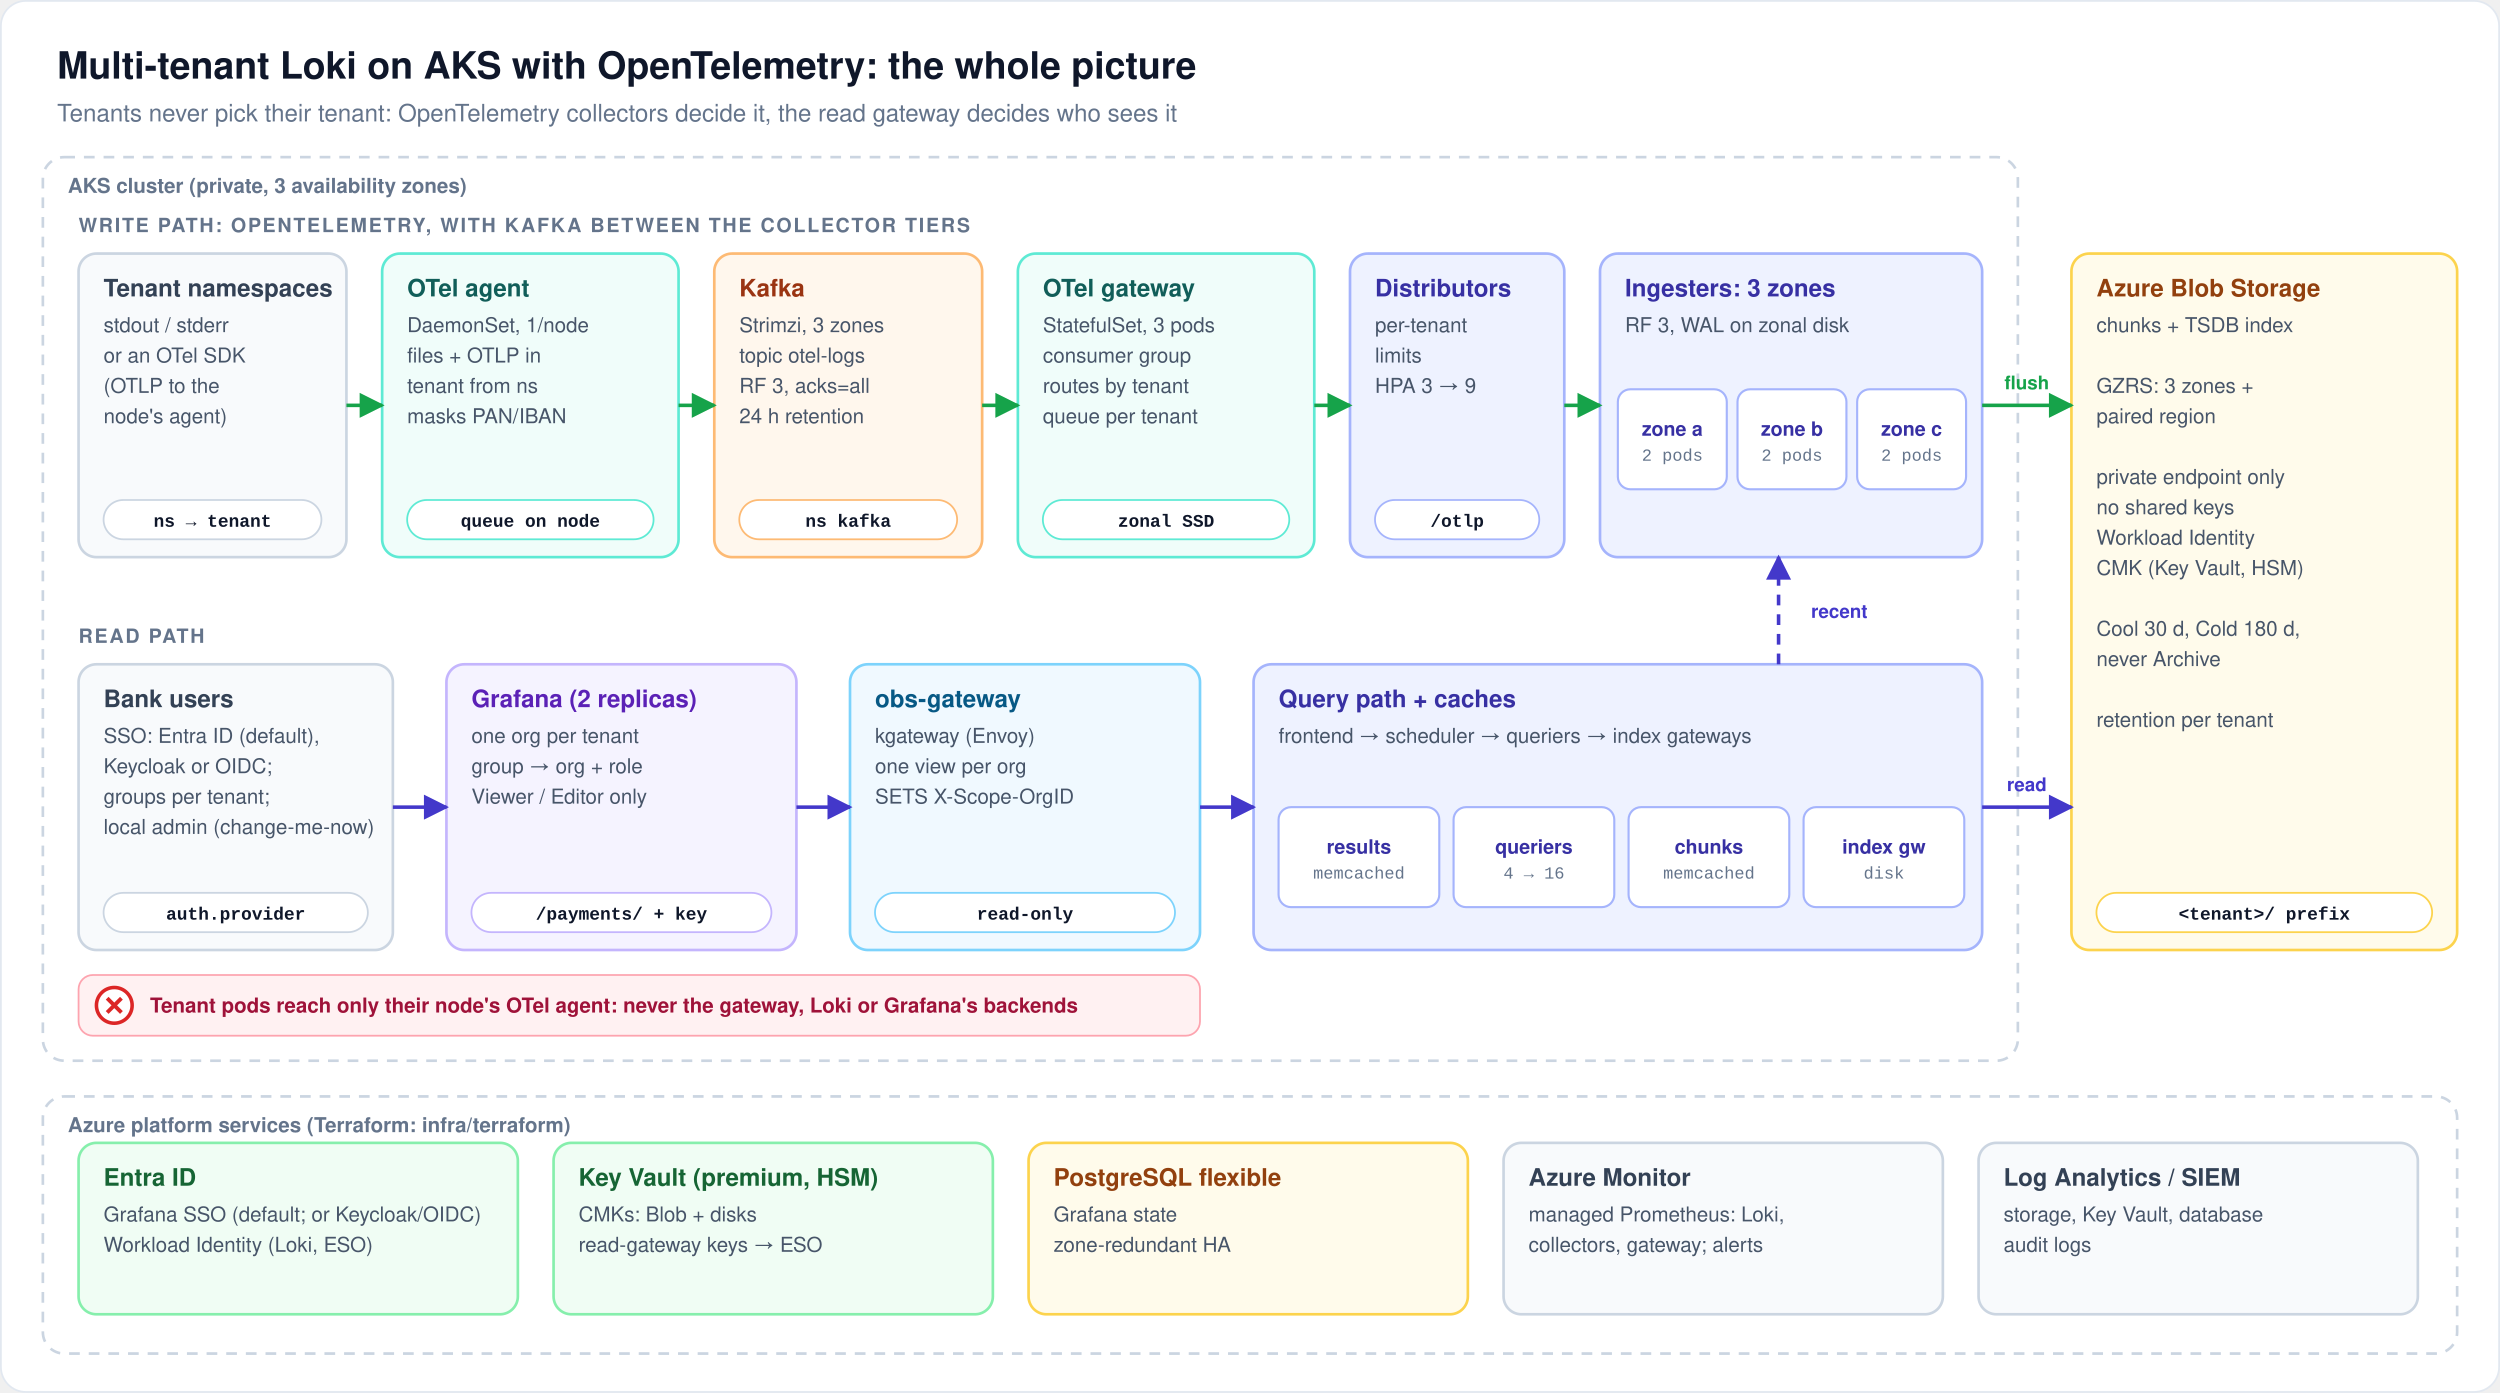
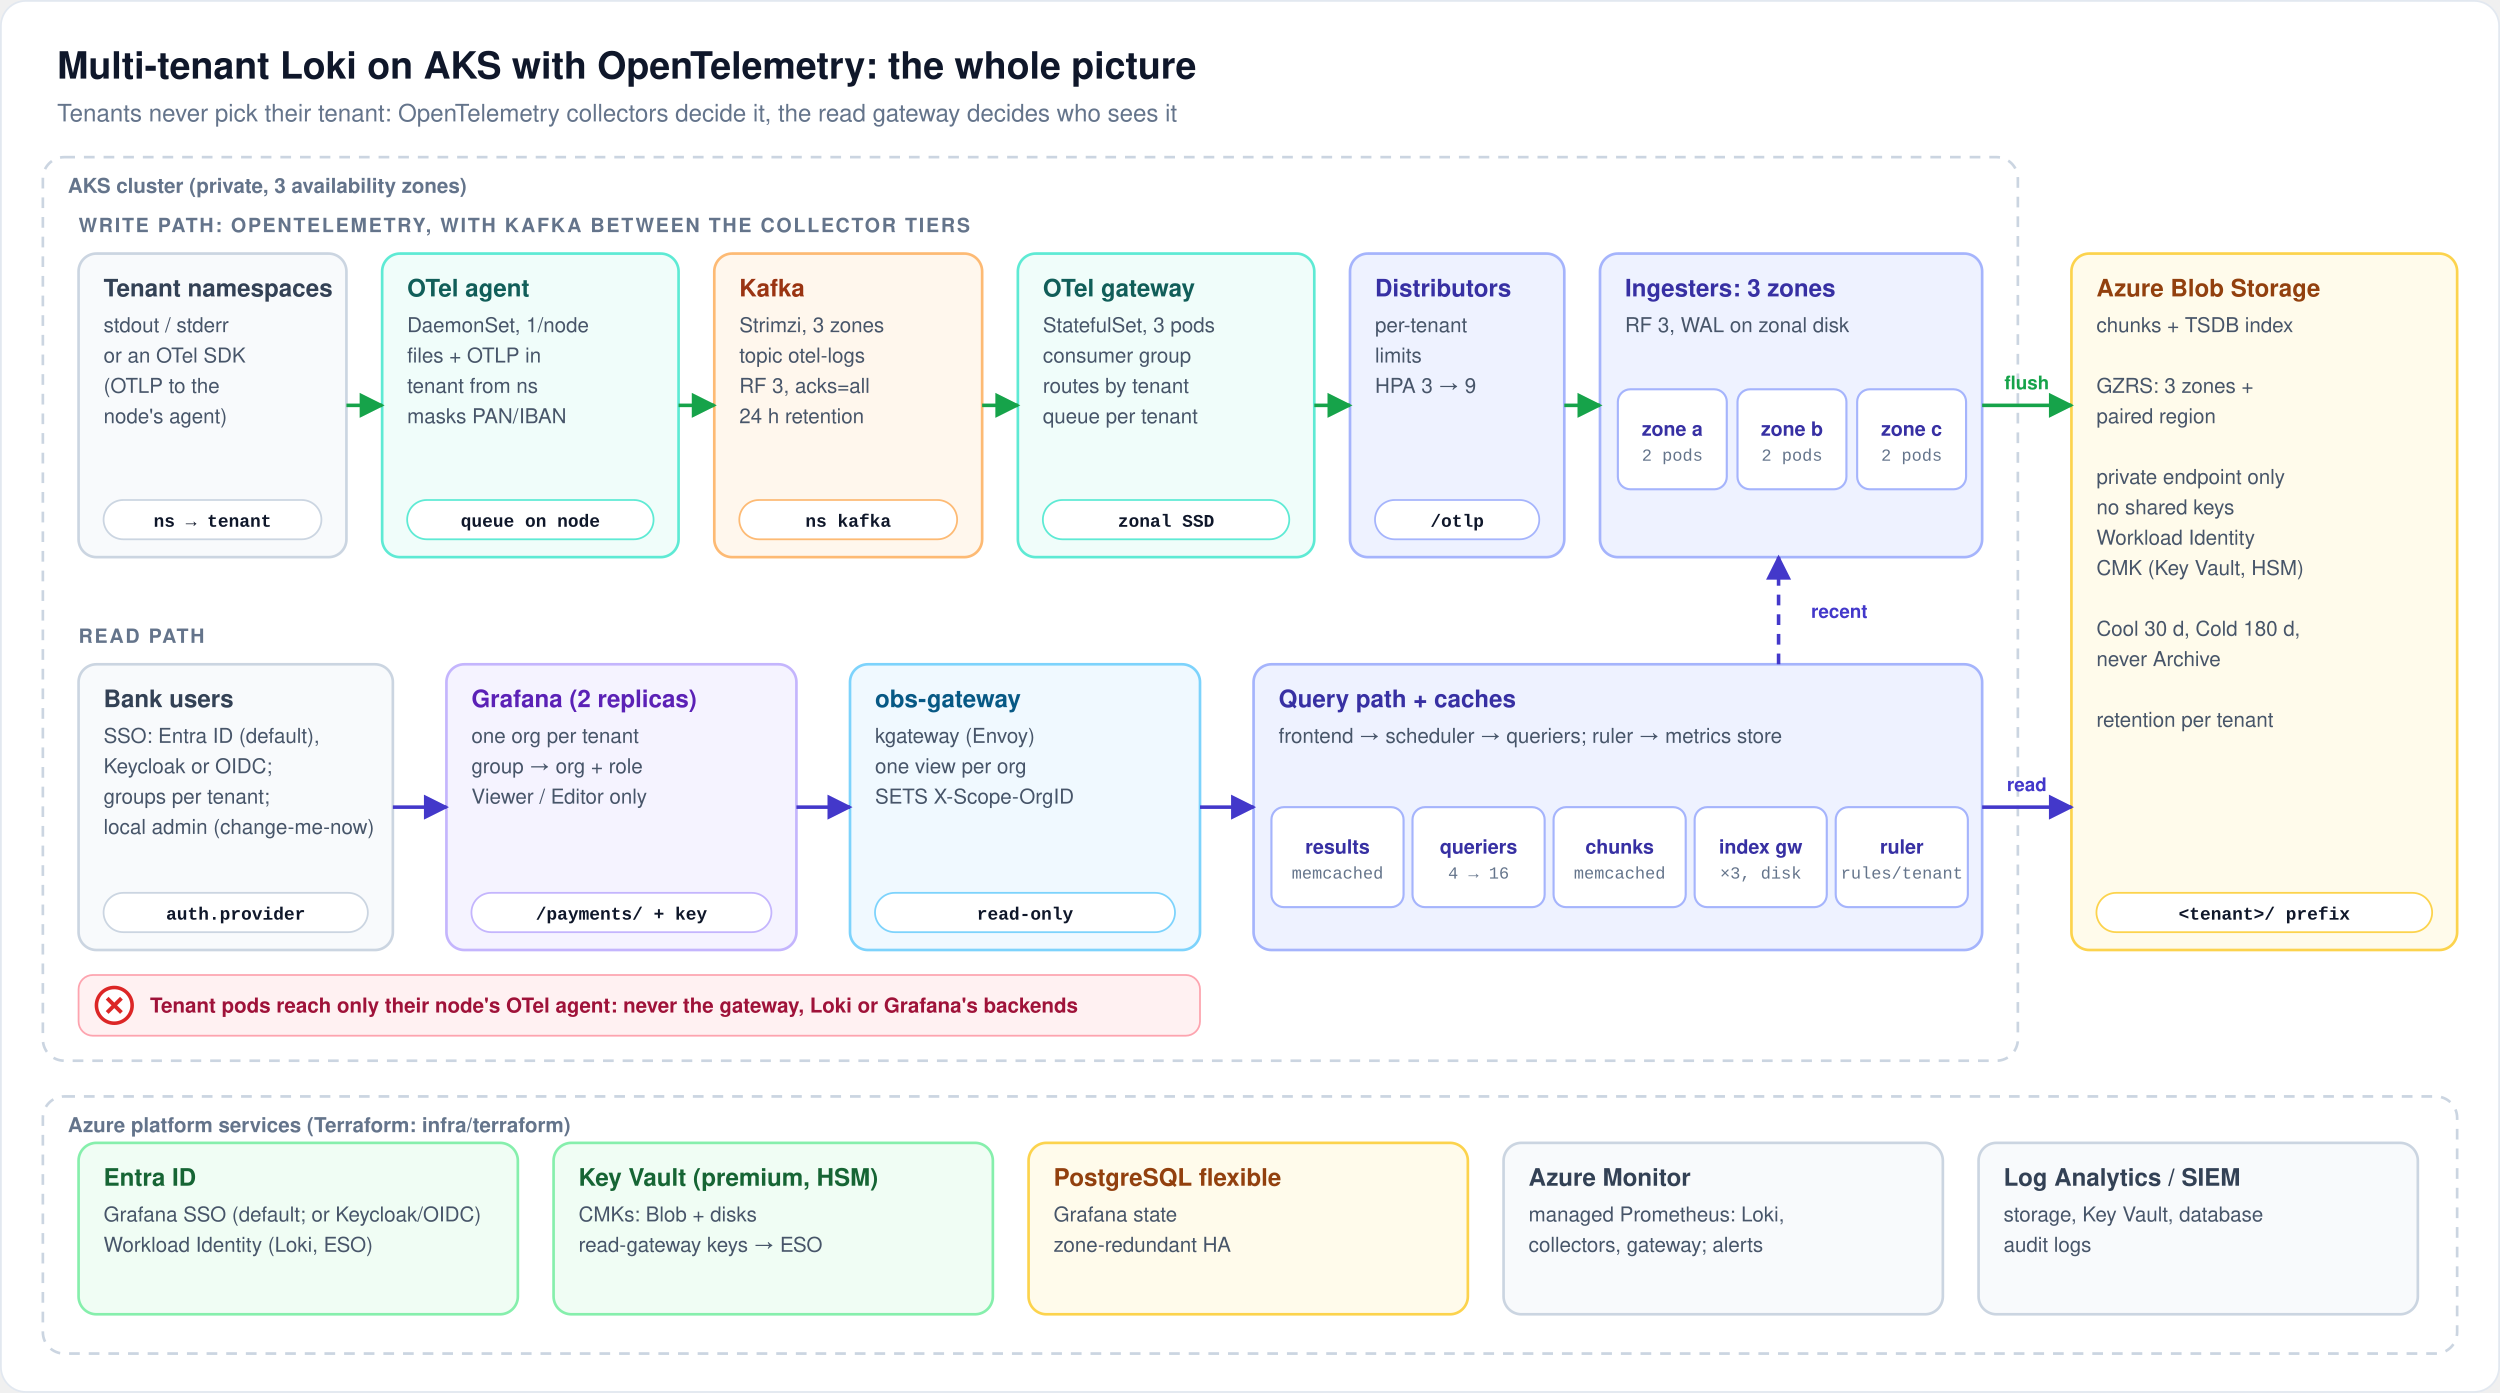
<svg xmlns="http://www.w3.org/2000/svg" width="1400" height="780" viewBox="0 0 1400 780" role="img" aria-labelledby="t">
  <defs>
    <marker id="ah16A34A" viewBox="0 0 10 10" refX="9" refY="5" markerWidth="7" markerHeight="7" orient="auto-start-reverse">
      <path d="M0,0 L10,5 L0,10 z" fill="#16A34A" />
    </marker>
    <marker id="ah4338CA" viewBox="0 0 10 10" refX="9" refY="5" markerWidth="7" markerHeight="7" orient="auto-start-reverse">
      <path d="M0,0 L10,5 L0,10 z" fill="#4338CA" />
    </marker>
  </defs>
  <rect x="0.5" y="0.5" width="1399" height="779" rx="14" fill="#FFFFFF" stroke="#E2E8F0" />
  <text x="32" y="44" font-family="'Segoe UI', 'Helvetica Neue', Helvetica, Arial, sans-serif" font-size="21" font-weight="700" fill="#0F172A" text-anchor="start">Multi-tenant Loki on AKS with OpenTelemetry: the whole picture</text>
  <text x="32" y="68" font-family="'Segoe UI', 'Helvetica Neue', Helvetica, Arial, sans-serif" font-size="13.5" font-weight="400" fill="#64748B" text-anchor="start">Tenants never pick their tenant: OpenTelemetry collectors decide it, the read gateway decides who sees it</text>
  <rect x="24" y="88" width="1106" height="506" rx="12" fill="none" stroke="#CBD5E1" stroke-width="1.5" stroke-dasharray="6 5" />
  <text x="38" y="108" font-family="'Segoe UI', 'Helvetica Neue', Helvetica, Arial, sans-serif" font-size="11.5" font-weight="700" fill="#64748B" text-anchor="start">AKS cluster (private, 3 availability zones)</text>
  <text x="44" y="130" font-family="'Segoe UI', 'Helvetica Neue', Helvetica, Arial, sans-serif" font-size="11" font-weight="700" fill="#64748B" text-anchor="start" letter-spacing="1">WRITE PATH: OPENTELEMETRY, WITH KAFKA BETWEEN THE COLLECTOR TIERS</text>
  <rect x="44" y="142" width="150" height="170" rx="10" fill="#F8FAFC" stroke="#CBD5E1" stroke-width="1.5" />
  <text x="58" y="166" font-family="'Segoe UI', 'Helvetica Neue', Helvetica, Arial, sans-serif" font-size="13.5" font-weight="700" fill="#334155" text-anchor="start">Tenant namespaces</text>
  <text x="58" y="186" font-family="'Segoe UI', 'Helvetica Neue', Helvetica, Arial, sans-serif" font-size="11.5" font-weight="400" fill="#475569" text-anchor="start">stdout / stderr</text>
  <text x="58" y="203" font-family="'Segoe UI', 'Helvetica Neue', Helvetica, Arial, sans-serif" font-size="11.5" font-weight="400" fill="#475569" text-anchor="start">or an OTel SDK</text>
  <text x="58" y="220" font-family="'Segoe UI', 'Helvetica Neue', Helvetica, Arial, sans-serif" font-size="11.5" font-weight="400" fill="#475569" text-anchor="start">(OTLP to the</text>
  <text x="58" y="237" font-family="'Segoe UI', 'Helvetica Neue', Helvetica, Arial, sans-serif" font-size="11.5" font-weight="400" fill="#475569" text-anchor="start">node's agent)</text>
  <rect x="58" y="280" width="122" height="22" rx="11" fill="#FFFFFF" stroke="#CBD5E1" stroke-width="1" />
  <text x="119.0" y="295" font-family="Consolas, 'SFMono-Regular', 'Liberation Mono', Menlo, monospace" font-size="10" font-weight="600" fill="#0F172A" text-anchor="middle">ns → tenant</text>
  <rect x="214" y="142" width="166" height="170" rx="10" fill="#F0FDFA" stroke="#5EEAD4" stroke-width="1.5" />
  <text x="228" y="166" font-family="'Segoe UI', 'Helvetica Neue', Helvetica, Arial, sans-serif" font-size="13.5" font-weight="700" fill="#115E59" text-anchor="start">OTel agent</text>
  <text x="228" y="186" font-family="'Segoe UI', 'Helvetica Neue', Helvetica, Arial, sans-serif" font-size="11.5" font-weight="400" fill="#475569" text-anchor="start">DaemonSet, 1/node</text>
  <text x="228" y="203" font-family="'Segoe UI', 'Helvetica Neue', Helvetica, Arial, sans-serif" font-size="11.5" font-weight="400" fill="#475569" text-anchor="start">files + OTLP in</text>
  <text x="228" y="220" font-family="'Segoe UI', 'Helvetica Neue', Helvetica, Arial, sans-serif" font-size="11.5" font-weight="400" fill="#475569" text-anchor="start">tenant from ns</text>
  <text x="228" y="237" font-family="'Segoe UI', 'Helvetica Neue', Helvetica, Arial, sans-serif" font-size="11.5" font-weight="400" fill="#475569" text-anchor="start">masks PAN/IBAN</text>
  <rect x="228" y="280" width="138" height="22" rx="11" fill="#FFFFFF" stroke="#5EEAD4" stroke-width="1" />
  <text x="297.0" y="295" font-family="Consolas, 'SFMono-Regular', 'Liberation Mono', Menlo, monospace" font-size="10" font-weight="600" fill="#0F172A" text-anchor="middle">queue on node</text>
  <rect x="400" y="142" width="150" height="170" rx="10" fill="#FFF7ED" stroke="#FDBA74" stroke-width="1.5" />
  <text x="414" y="166" font-family="'Segoe UI', 'Helvetica Neue', Helvetica, Arial, sans-serif" font-size="13.5" font-weight="700" fill="#9A3412" text-anchor="start">Kafka</text>
  <text x="414" y="186" font-family="'Segoe UI', 'Helvetica Neue', Helvetica, Arial, sans-serif" font-size="11.5" font-weight="400" fill="#475569" text-anchor="start">Strimzi, 3 zones</text>
  <text x="414" y="203" font-family="'Segoe UI', 'Helvetica Neue', Helvetica, Arial, sans-serif" font-size="11.5" font-weight="400" fill="#475569" text-anchor="start">topic otel-logs</text>
  <text x="414" y="220" font-family="'Segoe UI', 'Helvetica Neue', Helvetica, Arial, sans-serif" font-size="11.5" font-weight="400" fill="#475569" text-anchor="start">RF 3, acks=all</text>
  <text x="414" y="237" font-family="'Segoe UI', 'Helvetica Neue', Helvetica, Arial, sans-serif" font-size="11.5" font-weight="400" fill="#475569" text-anchor="start">24 h retention</text>
  <rect x="414" y="280" width="122" height="22" rx="11" fill="#FFFFFF" stroke="#FDBA74" stroke-width="1" />
  <text x="475.0" y="295" font-family="Consolas, 'SFMono-Regular', 'Liberation Mono', Menlo, monospace" font-size="10" font-weight="600" fill="#0F172A" text-anchor="middle">ns kafka</text>
  <rect x="570" y="142" width="166" height="170" rx="10" fill="#F0FDFA" stroke="#5EEAD4" stroke-width="1.5" />
  <text x="584" y="166" font-family="'Segoe UI', 'Helvetica Neue', Helvetica, Arial, sans-serif" font-size="13.5" font-weight="700" fill="#115E59" text-anchor="start">OTel gateway</text>
  <text x="584" y="186" font-family="'Segoe UI', 'Helvetica Neue', Helvetica, Arial, sans-serif" font-size="11.5" font-weight="400" fill="#475569" text-anchor="start">StatefulSet, 3 pods</text>
  <text x="584" y="203" font-family="'Segoe UI', 'Helvetica Neue', Helvetica, Arial, sans-serif" font-size="11.5" font-weight="400" fill="#475569" text-anchor="start">consumer group</text>
  <text x="584" y="220" font-family="'Segoe UI', 'Helvetica Neue', Helvetica, Arial, sans-serif" font-size="11.5" font-weight="400" fill="#475569" text-anchor="start">routes by tenant</text>
  <text x="584" y="237" font-family="'Segoe UI', 'Helvetica Neue', Helvetica, Arial, sans-serif" font-size="11.5" font-weight="400" fill="#475569" text-anchor="start">queue per tenant</text>
  <rect x="584" y="280" width="138" height="22" rx="11" fill="#FFFFFF" stroke="#5EEAD4" stroke-width="1" />
  <text x="653.0" y="295" font-family="Consolas, 'SFMono-Regular', 'Liberation Mono', Menlo, monospace" font-size="10" font-weight="600" fill="#0F172A" text-anchor="middle">zonal SSD</text>
  <rect x="756" y="142" width="120" height="170" rx="10" fill="#EEF2FF" stroke="#A5B4FC" stroke-width="1.5" />
  <text x="770" y="166" font-family="'Segoe UI', 'Helvetica Neue', Helvetica, Arial, sans-serif" font-size="13.5" font-weight="700" fill="#3730A3" text-anchor="start">Distributors</text>
  <text x="770" y="186" font-family="'Segoe UI', 'Helvetica Neue', Helvetica, Arial, sans-serif" font-size="11.5" font-weight="400" fill="#475569" text-anchor="start">per-tenant</text>
  <text x="770" y="203" font-family="'Segoe UI', 'Helvetica Neue', Helvetica, Arial, sans-serif" font-size="11.5" font-weight="400" fill="#475569" text-anchor="start">limits</text>
  <text x="770" y="220" font-family="'Segoe UI', 'Helvetica Neue', Helvetica, Arial, sans-serif" font-size="11.5" font-weight="400" fill="#475569" text-anchor="start">HPA 3 → 9</text>
  <rect x="770" y="280" width="92" height="22" rx="11" fill="#FFFFFF" stroke="#A5B4FC" stroke-width="1" />
  <text x="816.0" y="295" font-family="Consolas, 'SFMono-Regular', 'Liberation Mono', Menlo, monospace" font-size="10" font-weight="600" fill="#0F172A" text-anchor="middle">/otlp</text>
  <rect x="896" y="142" width="214" height="170" rx="10" fill="#EEF2FF" stroke="#A5B4FC" stroke-width="1.5" />
  <text x="910" y="166" font-family="'Segoe UI', 'Helvetica Neue', Helvetica, Arial, sans-serif" font-size="13.5" font-weight="700" fill="#3730A3" text-anchor="start">Ingesters: 3 zones</text>
  <text x="910" y="186" font-family="'Segoe UI', 'Helvetica Neue', Helvetica, Arial, sans-serif" font-size="11.5" font-weight="400" fill="#475569" text-anchor="start">RF 3, WAL on zonal disk</text>
  <rect x="906" y="218" width="61" height="56" rx="7" fill="#FFFFFF" stroke="#A5B4FC" stroke-width="1.2" />
  <text x="936.5" y="244.0" font-family="'Segoe UI', 'Helvetica Neue', Helvetica, Arial, sans-serif" font-size="11" font-weight="700" fill="#3730A3" text-anchor="middle">zone a</text>
  <text x="936.5" y="258.0" font-family="Consolas, 'SFMono-Regular', 'Liberation Mono', Menlo, monospace" font-size="9.5" font-weight="400" fill="#64748B" text-anchor="middle">2 pods</text>
  <rect x="973" y="218" width="61" height="56" rx="7" fill="#FFFFFF" stroke="#A5B4FC" stroke-width="1.2" />
  <text x="1003.5" y="244.0" font-family="'Segoe UI', 'Helvetica Neue', Helvetica, Arial, sans-serif" font-size="11" font-weight="700" fill="#3730A3" text-anchor="middle">zone b</text>
  <text x="1003.5" y="258.0" font-family="Consolas, 'SFMono-Regular', 'Liberation Mono', Menlo, monospace" font-size="9.5" font-weight="400" fill="#64748B" text-anchor="middle">2 pods</text>
  <rect x="1040" y="218" width="61" height="56" rx="7" fill="#FFFFFF" stroke="#A5B4FC" stroke-width="1.2" />
  <text x="1070.5" y="244.0" font-family="'Segoe UI', 'Helvetica Neue', Helvetica, Arial, sans-serif" font-size="11" font-weight="700" fill="#3730A3" text-anchor="middle">zone c</text>
  <text x="1070.5" y="258.0" font-family="Consolas, 'SFMono-Regular', 'Liberation Mono', Menlo, monospace" font-size="9.5" font-weight="400" fill="#64748B" text-anchor="middle">2 pods</text>
  <path d="M194,227 L214,227" fill="none" stroke="#16A34A" stroke-width="2" marker-end="url(#ah16A34A)" />
  <path d="M380,227 L400,227" fill="none" stroke="#16A34A" stroke-width="2" marker-end="url(#ah16A34A)" />
  <path d="M550,227 L570,227" fill="none" stroke="#16A34A" stroke-width="2" marker-end="url(#ah16A34A)" />
  <path d="M736,227 L756,227" fill="none" stroke="#16A34A" stroke-width="2" marker-end="url(#ah16A34A)" />
  <path d="M876,227 L896,227" fill="none" stroke="#16A34A" stroke-width="2" marker-end="url(#ah16A34A)" />
  <text x="44" y="360" font-family="'Segoe UI', 'Helvetica Neue', Helvetica, Arial, sans-serif" font-size="11" font-weight="700" fill="#64748B" text-anchor="start" letter-spacing="1">READ PATH</text>
  <rect x="44" y="372" width="176" height="160" rx="10" fill="#F8FAFC" stroke="#CBD5E1" stroke-width="1.5" />
  <text x="58" y="396" font-family="'Segoe UI', 'Helvetica Neue', Helvetica, Arial, sans-serif" font-size="13.5" font-weight="700" fill="#334155" text-anchor="start">Bank users</text>
  <text x="58" y="416" font-family="'Segoe UI', 'Helvetica Neue', Helvetica, Arial, sans-serif" font-size="11.5" font-weight="400" fill="#475569" text-anchor="start">SSO: Entra ID (default),</text>
  <text x="58" y="433" font-family="'Segoe UI', 'Helvetica Neue', Helvetica, Arial, sans-serif" font-size="11.5" font-weight="400" fill="#475569" text-anchor="start">Keycloak or OIDC;</text>
  <text x="58" y="450" font-family="'Segoe UI', 'Helvetica Neue', Helvetica, Arial, sans-serif" font-size="11.5" font-weight="400" fill="#475569" text-anchor="start">groups per tenant;</text>
  <text x="58" y="467" font-family="'Segoe UI', 'Helvetica Neue', Helvetica, Arial, sans-serif" font-size="11.5" font-weight="400" fill="#475569" text-anchor="start">local admin (change-me-now)</text>
  <rect x="58" y="500" width="148" height="22" rx="11" fill="#FFFFFF" stroke="#CBD5E1" stroke-width="1" />
  <text x="132.0" y="515" font-family="Consolas, 'SFMono-Regular', 'Liberation Mono', Menlo, monospace" font-size="10" font-weight="600" fill="#0F172A" text-anchor="middle">auth.provider</text>
  <rect x="250" y="372" width="196" height="160" rx="10" fill="#F5F3FF" stroke="#C4B5FD" stroke-width="1.5" />
  <text x="264" y="396" font-family="'Segoe UI', 'Helvetica Neue', Helvetica, Arial, sans-serif" font-size="13.5" font-weight="700" fill="#5B21B6" text-anchor="start">Grafana (2 replicas)</text>
  <text x="264" y="416" font-family="'Segoe UI', 'Helvetica Neue', Helvetica, Arial, sans-serif" font-size="11.5" font-weight="400" fill="#475569" text-anchor="start">one org per tenant</text>
  <text x="264" y="433" font-family="'Segoe UI', 'Helvetica Neue', Helvetica, Arial, sans-serif" font-size="11.5" font-weight="400" fill="#475569" text-anchor="start">group → org + role</text>
  <text x="264" y="450" font-family="'Segoe UI', 'Helvetica Neue', Helvetica, Arial, sans-serif" font-size="11.5" font-weight="400" fill="#475569" text-anchor="start">Viewer / Editor only</text>
  <rect x="264" y="500" width="168" height="22" rx="11" fill="#FFFFFF" stroke="#C4B5FD" stroke-width="1" />
  <text x="348.0" y="515" font-family="Consolas, 'SFMono-Regular', 'Liberation Mono', Menlo, monospace" font-size="10" font-weight="600" fill="#0F172A" text-anchor="middle">/payments/ + key</text>
  <rect x="476" y="372" width="196" height="160" rx="10" fill="#F0F9FF" stroke="#7DD3FC" stroke-width="1.5" />
  <text x="490" y="396" font-family="'Segoe UI', 'Helvetica Neue', Helvetica, Arial, sans-serif" font-size="13.5" font-weight="700" fill="#075985" text-anchor="start">obs-gateway</text>
  <text x="490" y="416" font-family="'Segoe UI', 'Helvetica Neue', Helvetica, Arial, sans-serif" font-size="11.5" font-weight="400" fill="#475569" text-anchor="start">kgateway (Envoy)</text>
  <text x="490" y="433" font-family="'Segoe UI', 'Helvetica Neue', Helvetica, Arial, sans-serif" font-size="11.5" font-weight="400" fill="#475569" text-anchor="start">one view per org</text>
  <text x="490" y="450" font-family="'Segoe UI', 'Helvetica Neue', Helvetica, Arial, sans-serif" font-size="11.5" font-weight="400" fill="#475569" text-anchor="start">SETS X-Scope-OrgID</text>
  <rect x="490" y="500" width="168" height="22" rx="11" fill="#FFFFFF" stroke="#7DD3FC" stroke-width="1" />
  <text x="574.0" y="515" font-family="Consolas, 'SFMono-Regular', 'Liberation Mono', Menlo, monospace" font-size="10" font-weight="600" fill="#0F172A" text-anchor="middle">read-only</text>
  <rect x="702" y="372" width="408" height="160" rx="10" fill="#EEF2FF" stroke="#A5B4FC" stroke-width="1.5" />
  <text x="716" y="396" font-family="'Segoe UI', 'Helvetica Neue', Helvetica, Arial, sans-serif" font-size="13.5" font-weight="700" fill="#3730A3" text-anchor="start">Query path + caches</text>
-   <text x="716" y="416" font-family="'Segoe UI', 'Helvetica Neue', Helvetica, Arial, sans-serif" font-size="11.5" font-weight="400" fill="#475569" text-anchor="start">frontend → scheduler → queriers → index gateways</text>
-   <rect x="716" y="452" width="90" height="56" rx="7" fill="#FFFFFF" stroke="#A5B4FC" stroke-width="1.2" />
-   <text x="761.0" y="478.0" font-family="'Segoe UI', 'Helvetica Neue', Helvetica, Arial, sans-serif" font-size="11" font-weight="700" fill="#3730A3" text-anchor="middle">results</text>
-   <text x="761.0" y="492.0" font-family="Consolas, 'SFMono-Regular', 'Liberation Mono', Menlo, monospace" font-size="9.5" font-weight="400" fill="#64748B" text-anchor="middle">memcached</text>
-   <rect x="814" y="452" width="90" height="56" rx="7" fill="#FFFFFF" stroke="#A5B4FC" stroke-width="1.2" />
-   <text x="859.0" y="478.0" font-family="'Segoe UI', 'Helvetica Neue', Helvetica, Arial, sans-serif" font-size="11" font-weight="700" fill="#3730A3" text-anchor="middle">queriers</text>
-   <text x="859.0" y="492.0" font-family="Consolas, 'SFMono-Regular', 'Liberation Mono', Menlo, monospace" font-size="9.5" font-weight="400" fill="#64748B" text-anchor="middle">4 → 16</text>
-   <rect x="912" y="452" width="90" height="56" rx="7" fill="#FFFFFF" stroke="#A5B4FC" stroke-width="1.2" />
-   <text x="957.0" y="478.0" font-family="'Segoe UI', 'Helvetica Neue', Helvetica, Arial, sans-serif" font-size="11" font-weight="700" fill="#3730A3" text-anchor="middle">chunks</text>
-   <text x="957.0" y="492.0" font-family="Consolas, 'SFMono-Regular', 'Liberation Mono', Menlo, monospace" font-size="9.5" font-weight="400" fill="#64748B" text-anchor="middle">memcached</text>
-   <rect x="1010" y="452" width="90" height="56" rx="7" fill="#FFFFFF" stroke="#A5B4FC" stroke-width="1.2" />
-   <text x="1055.0" y="478.0" font-family="'Segoe UI', 'Helvetica Neue', Helvetica, Arial, sans-serif" font-size="11" font-weight="700" fill="#3730A3" text-anchor="middle">index gw</text>
-   <text x="1055.0" y="492.0" font-family="Consolas, 'SFMono-Regular', 'Liberation Mono', Menlo, monospace" font-size="9.5" font-weight="400" fill="#64748B" text-anchor="middle">disk</text>
+   <text x="716" y="416" font-family="'Segoe UI', 'Helvetica Neue', Helvetica, Arial, sans-serif" font-size="11.5" font-weight="400" fill="#475569" text-anchor="start">frontend → scheduler → queriers; ruler → metrics store</text>
+   <rect x="712" y="452" width="74" height="56" rx="7" fill="#FFFFFF" stroke="#A5B4FC" stroke-width="1.2" />
+   <text x="749.0" y="478.0" font-family="'Segoe UI', 'Helvetica Neue', Helvetica, Arial, sans-serif" font-size="11" font-weight="700" fill="#3730A3" text-anchor="middle">results</text>
+   <text x="749.0" y="492.0" font-family="Consolas, 'SFMono-Regular', 'Liberation Mono', Menlo, monospace" font-size="9.5" font-weight="400" fill="#64748B" text-anchor="middle">memcached</text>
+   <rect x="791" y="452" width="74" height="56" rx="7" fill="#FFFFFF" stroke="#A5B4FC" stroke-width="1.2" />
+   <text x="828.0" y="478.0" font-family="'Segoe UI', 'Helvetica Neue', Helvetica, Arial, sans-serif" font-size="11" font-weight="700" fill="#3730A3" text-anchor="middle">queriers</text>
+   <text x="828.0" y="492.0" font-family="Consolas, 'SFMono-Regular', 'Liberation Mono', Menlo, monospace" font-size="9.5" font-weight="400" fill="#64748B" text-anchor="middle">4 → 16</text>
+   <rect x="870" y="452" width="74" height="56" rx="7" fill="#FFFFFF" stroke="#A5B4FC" stroke-width="1.2" />
+   <text x="907.0" y="478.0" font-family="'Segoe UI', 'Helvetica Neue', Helvetica, Arial, sans-serif" font-size="11" font-weight="700" fill="#3730A3" text-anchor="middle">chunks</text>
+   <text x="907.0" y="492.0" font-family="Consolas, 'SFMono-Regular', 'Liberation Mono', Menlo, monospace" font-size="9.5" font-weight="400" fill="#64748B" text-anchor="middle">memcached</text>
+   <rect x="949" y="452" width="74" height="56" rx="7" fill="#FFFFFF" stroke="#A5B4FC" stroke-width="1.2" />
+   <text x="986.0" y="478.0" font-family="'Segoe UI', 'Helvetica Neue', Helvetica, Arial, sans-serif" font-size="11" font-weight="700" fill="#3730A3" text-anchor="middle">index gw</text>
+   <text x="986.0" y="492.0" font-family="Consolas, 'SFMono-Regular', 'Liberation Mono', Menlo, monospace" font-size="9.5" font-weight="400" fill="#64748B" text-anchor="middle">×3, disk</text>
+   <rect x="1028" y="452" width="74" height="56" rx="7" fill="#FFFFFF" stroke="#A5B4FC" stroke-width="1.2" />
+   <text x="1065.0" y="478.0" font-family="'Segoe UI', 'Helvetica Neue', Helvetica, Arial, sans-serif" font-size="11" font-weight="700" fill="#3730A3" text-anchor="middle">ruler</text>
+   <text x="1065.0" y="492.0" font-family="Consolas, 'SFMono-Regular', 'Liberation Mono', Menlo, monospace" font-size="9.5" font-weight="400" fill="#64748B" text-anchor="middle">rules/tenant</text>
  <path d="M220,452 L250,452" fill="none" stroke="#4338CA" stroke-width="2" marker-end="url(#ah4338CA)" />
  <path d="M446,452 L476,452" fill="none" stroke="#4338CA" stroke-width="2" marker-end="url(#ah4338CA)" />
  <path d="M672,452 L702,452" fill="none" stroke="#4338CA" stroke-width="2" marker-end="url(#ah4338CA)" />
  <path d="M996,372 L996,312" fill="none" stroke="#4338CA" stroke-width="2" stroke-dasharray="6 5" marker-end="url(#ah4338CA)" />
  <text x="1030" y="346" font-family="'Segoe UI', 'Helvetica Neue', Helvetica, Arial, sans-serif" font-size="10.5" font-weight="600" fill="#4338CA" text-anchor="middle">recent</text>
  <rect x="1160" y="142" width="216" height="390" rx="10" fill="#FFFBEB" stroke="#FCD34D" stroke-width="1.5" />
  <text x="1174" y="166" font-family="'Segoe UI', 'Helvetica Neue', Helvetica, Arial, sans-serif" font-size="13.5" font-weight="700" fill="#92400E" text-anchor="start">Azure Blob Storage</text>
  <text x="1174" y="186" font-family="'Segoe UI', 'Helvetica Neue', Helvetica, Arial, sans-serif" font-size="11.5" font-weight="400" fill="#475569" text-anchor="start">chunks + TSDB index</text>
  <text x="1174" y="203" font-family="'Segoe UI', 'Helvetica Neue', Helvetica, Arial, sans-serif" font-size="11.5" font-weight="400" fill="#475569" text-anchor="start" />
  <text x="1174" y="220" font-family="'Segoe UI', 'Helvetica Neue', Helvetica, Arial, sans-serif" font-size="11.5" font-weight="400" fill="#475569" text-anchor="start">GZRS: 3 zones +</text>
  <text x="1174" y="237" font-family="'Segoe UI', 'Helvetica Neue', Helvetica, Arial, sans-serif" font-size="11.5" font-weight="400" fill="#475569" text-anchor="start">paired region</text>
  <text x="1174" y="254" font-family="'Segoe UI', 'Helvetica Neue', Helvetica, Arial, sans-serif" font-size="11.5" font-weight="400" fill="#475569" text-anchor="start" />
  <text x="1174" y="271" font-family="'Segoe UI', 'Helvetica Neue', Helvetica, Arial, sans-serif" font-size="11.5" font-weight="400" fill="#475569" text-anchor="start">private endpoint only</text>
  <text x="1174" y="288" font-family="'Segoe UI', 'Helvetica Neue', Helvetica, Arial, sans-serif" font-size="11.5" font-weight="400" fill="#475569" text-anchor="start">no shared keys</text>
  <text x="1174" y="305" font-family="'Segoe UI', 'Helvetica Neue', Helvetica, Arial, sans-serif" font-size="11.5" font-weight="400" fill="#475569" text-anchor="start">Workload Identity</text>
  <text x="1174" y="322" font-family="'Segoe UI', 'Helvetica Neue', Helvetica, Arial, sans-serif" font-size="11.5" font-weight="400" fill="#475569" text-anchor="start">CMK (Key Vault, HSM)</text>
  <text x="1174" y="339" font-family="'Segoe UI', 'Helvetica Neue', Helvetica, Arial, sans-serif" font-size="11.5" font-weight="400" fill="#475569" text-anchor="start" />
  <text x="1174" y="356" font-family="'Segoe UI', 'Helvetica Neue', Helvetica, Arial, sans-serif" font-size="11.5" font-weight="400" fill="#475569" text-anchor="start">Cool 30 d, Cold 180 d,</text>
  <text x="1174" y="373" font-family="'Segoe UI', 'Helvetica Neue', Helvetica, Arial, sans-serif" font-size="11.5" font-weight="400" fill="#475569" text-anchor="start">never Archive</text>
  <text x="1174" y="390" font-family="'Segoe UI', 'Helvetica Neue', Helvetica, Arial, sans-serif" font-size="11.5" font-weight="400" fill="#475569" text-anchor="start" />
  <text x="1174" y="407" font-family="'Segoe UI', 'Helvetica Neue', Helvetica, Arial, sans-serif" font-size="11.5" font-weight="400" fill="#475569" text-anchor="start">retention per tenant</text>
  <rect x="1174" y="500" width="188" height="22" rx="11" fill="#FFFFFF" stroke="#FCD34D" stroke-width="1" />
  <text x="1268.0" y="515" font-family="Consolas, 'SFMono-Regular', 'Liberation Mono', Menlo, monospace" font-size="10" font-weight="600" fill="#0F172A" text-anchor="middle">&lt;tenant&gt;/ prefix</text>
  <path d="M1110,227 L1160,227" fill="none" stroke="#16A34A" stroke-width="2" marker-end="url(#ah16A34A)" />
  <text x="1135.0" y="218" font-family="'Segoe UI', 'Helvetica Neue', Helvetica, Arial, sans-serif" font-size="10.5" font-weight="600" fill="#16A34A" text-anchor="middle">flush</text>
  <path d="M1110,452 L1160,452" fill="none" stroke="#4338CA" stroke-width="2" marker-end="url(#ah4338CA)" />
  <text x="1135.0" y="443" font-family="'Segoe UI', 'Helvetica Neue', Helvetica, Arial, sans-serif" font-size="10.5" font-weight="600" fill="#4338CA" text-anchor="middle">read</text>
  <rect x="44" y="546" width="628" height="34" rx="8" fill="#FFF1F2" stroke="#FDA4AF" />
  <circle cx="64" cy="563" r="10" fill="#FFFFFF" stroke="#DC2626" stroke-width="2" />
  <path d="M60,559 L68,567 M68,559 L60,567" stroke="#DC2626" stroke-width="2.2" />
  <text x="84" y="567" font-family="'Segoe UI', 'Helvetica Neue', Helvetica, Arial, sans-serif" font-size="11.5" font-weight="600" fill="#9F1239" text-anchor="start">Tenant pods reach only their node's OTel agent: never the gateway, Loki or Grafana's backends</text>
  <rect x="24" y="614" width="1352" height="144" rx="12" fill="none" stroke="#CBD5E1" stroke-width="1.5" stroke-dasharray="6 5" />
  <text x="38" y="634" font-family="'Segoe UI', 'Helvetica Neue', Helvetica, Arial, sans-serif" font-size="11.5" font-weight="700" fill="#64748B" text-anchor="start">Azure platform services (Terraform: infra/terraform)</text>
  <rect x="44" y="640" width="246" height="96" rx="10" fill="#F0FDF4" stroke="#86EFAC" stroke-width="1.5" />
  <text x="58" y="664" font-family="'Segoe UI', 'Helvetica Neue', Helvetica, Arial, sans-serif" font-size="13.5" font-weight="700" fill="#166534" text-anchor="start">Entra ID</text>
  <text x="58" y="684" font-family="'Segoe UI', 'Helvetica Neue', Helvetica, Arial, sans-serif" font-size="11.5" font-weight="400" fill="#475569" text-anchor="start">Grafana SSO (default; or Keycloak/OIDC)</text>
  <text x="58" y="701" font-family="'Segoe UI', 'Helvetica Neue', Helvetica, Arial, sans-serif" font-size="11.5" font-weight="400" fill="#475569" text-anchor="start">Workload Identity (Loki, ESO)</text>
  <rect x="310" y="640" width="246" height="96" rx="10" fill="#F0FDF4" stroke="#86EFAC" stroke-width="1.5" />
  <text x="324" y="664" font-family="'Segoe UI', 'Helvetica Neue', Helvetica, Arial, sans-serif" font-size="13.5" font-weight="700" fill="#166534" text-anchor="start">Key Vault (premium, HSM)</text>
  <text x="324" y="684" font-family="'Segoe UI', 'Helvetica Neue', Helvetica, Arial, sans-serif" font-size="11.5" font-weight="400" fill="#475569" text-anchor="start">CMKs: Blob + disks</text>
  <text x="324" y="701" font-family="'Segoe UI', 'Helvetica Neue', Helvetica, Arial, sans-serif" font-size="11.5" font-weight="400" fill="#475569" text-anchor="start">read-gateway keys → ESO</text>
  <rect x="576" y="640" width="246" height="96" rx="10" fill="#FFFBEB" stroke="#FCD34D" stroke-width="1.5" />
  <text x="590" y="664" font-family="'Segoe UI', 'Helvetica Neue', Helvetica, Arial, sans-serif" font-size="13.5" font-weight="700" fill="#92400E" text-anchor="start">PostgreSQL flexible</text>
  <text x="590" y="684" font-family="'Segoe UI', 'Helvetica Neue', Helvetica, Arial, sans-serif" font-size="11.5" font-weight="400" fill="#475569" text-anchor="start">Grafana state</text>
  <text x="590" y="701" font-family="'Segoe UI', 'Helvetica Neue', Helvetica, Arial, sans-serif" font-size="11.5" font-weight="400" fill="#475569" text-anchor="start">zone-redundant HA</text>
  <rect x="842" y="640" width="246" height="96" rx="10" fill="#F8FAFC" stroke="#CBD5E1" stroke-width="1.5" />
  <text x="856" y="664" font-family="'Segoe UI', 'Helvetica Neue', Helvetica, Arial, sans-serif" font-size="13.5" font-weight="700" fill="#334155" text-anchor="start">Azure Monitor</text>
  <text x="856" y="684" font-family="'Segoe UI', 'Helvetica Neue', Helvetica, Arial, sans-serif" font-size="11.5" font-weight="400" fill="#475569" text-anchor="start">managed Prometheus: Loki,</text>
  <text x="856" y="701" font-family="'Segoe UI', 'Helvetica Neue', Helvetica, Arial, sans-serif" font-size="11.5" font-weight="400" fill="#475569" text-anchor="start">collectors, gateway; alerts</text>
  <rect x="1108" y="640" width="246" height="96" rx="10" fill="#F8FAFC" stroke="#CBD5E1" stroke-width="1.5" />
  <text x="1122" y="664" font-family="'Segoe UI', 'Helvetica Neue', Helvetica, Arial, sans-serif" font-size="13.5" font-weight="700" fill="#334155" text-anchor="start">Log Analytics / SIEM</text>
  <text x="1122" y="684" font-family="'Segoe UI', 'Helvetica Neue', Helvetica, Arial, sans-serif" font-size="11.5" font-weight="400" fill="#475569" text-anchor="start">storage, Key Vault, database</text>
  <text x="1122" y="701" font-family="'Segoe UI', 'Helvetica Neue', Helvetica, Arial, sans-serif" font-size="11.5" font-weight="400" fill="#475569" text-anchor="start">audit logs</text>
</svg>
